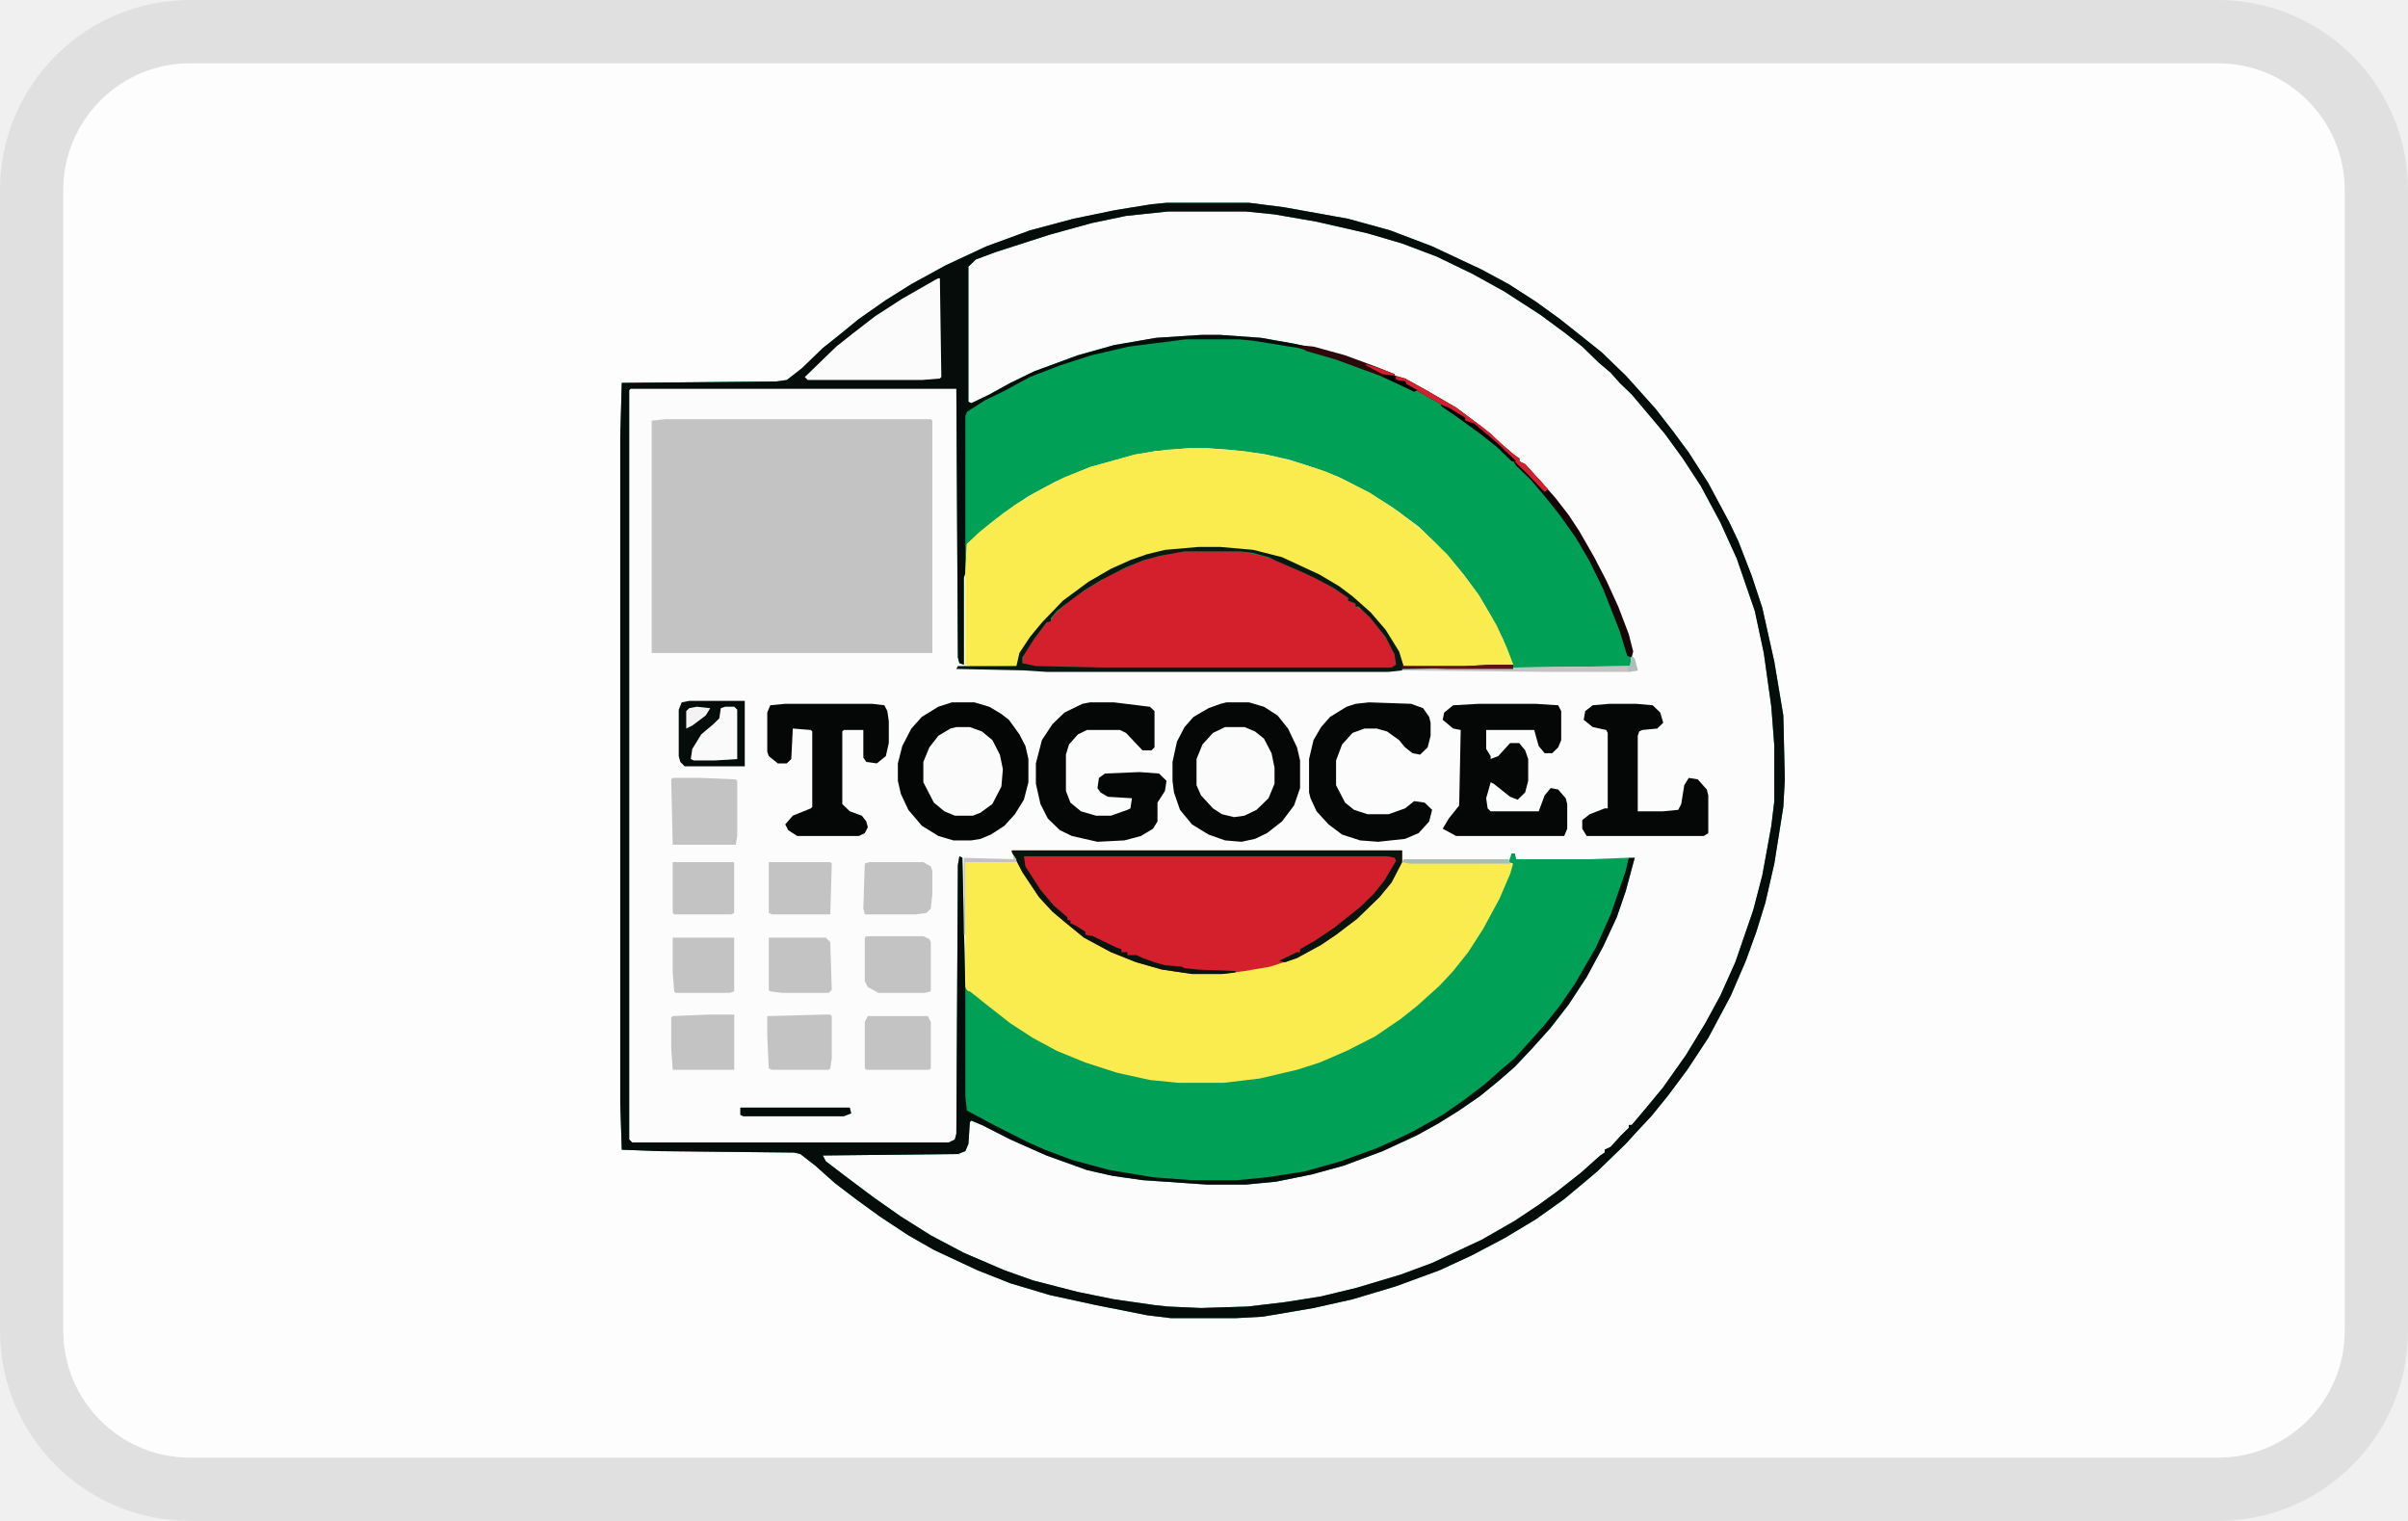
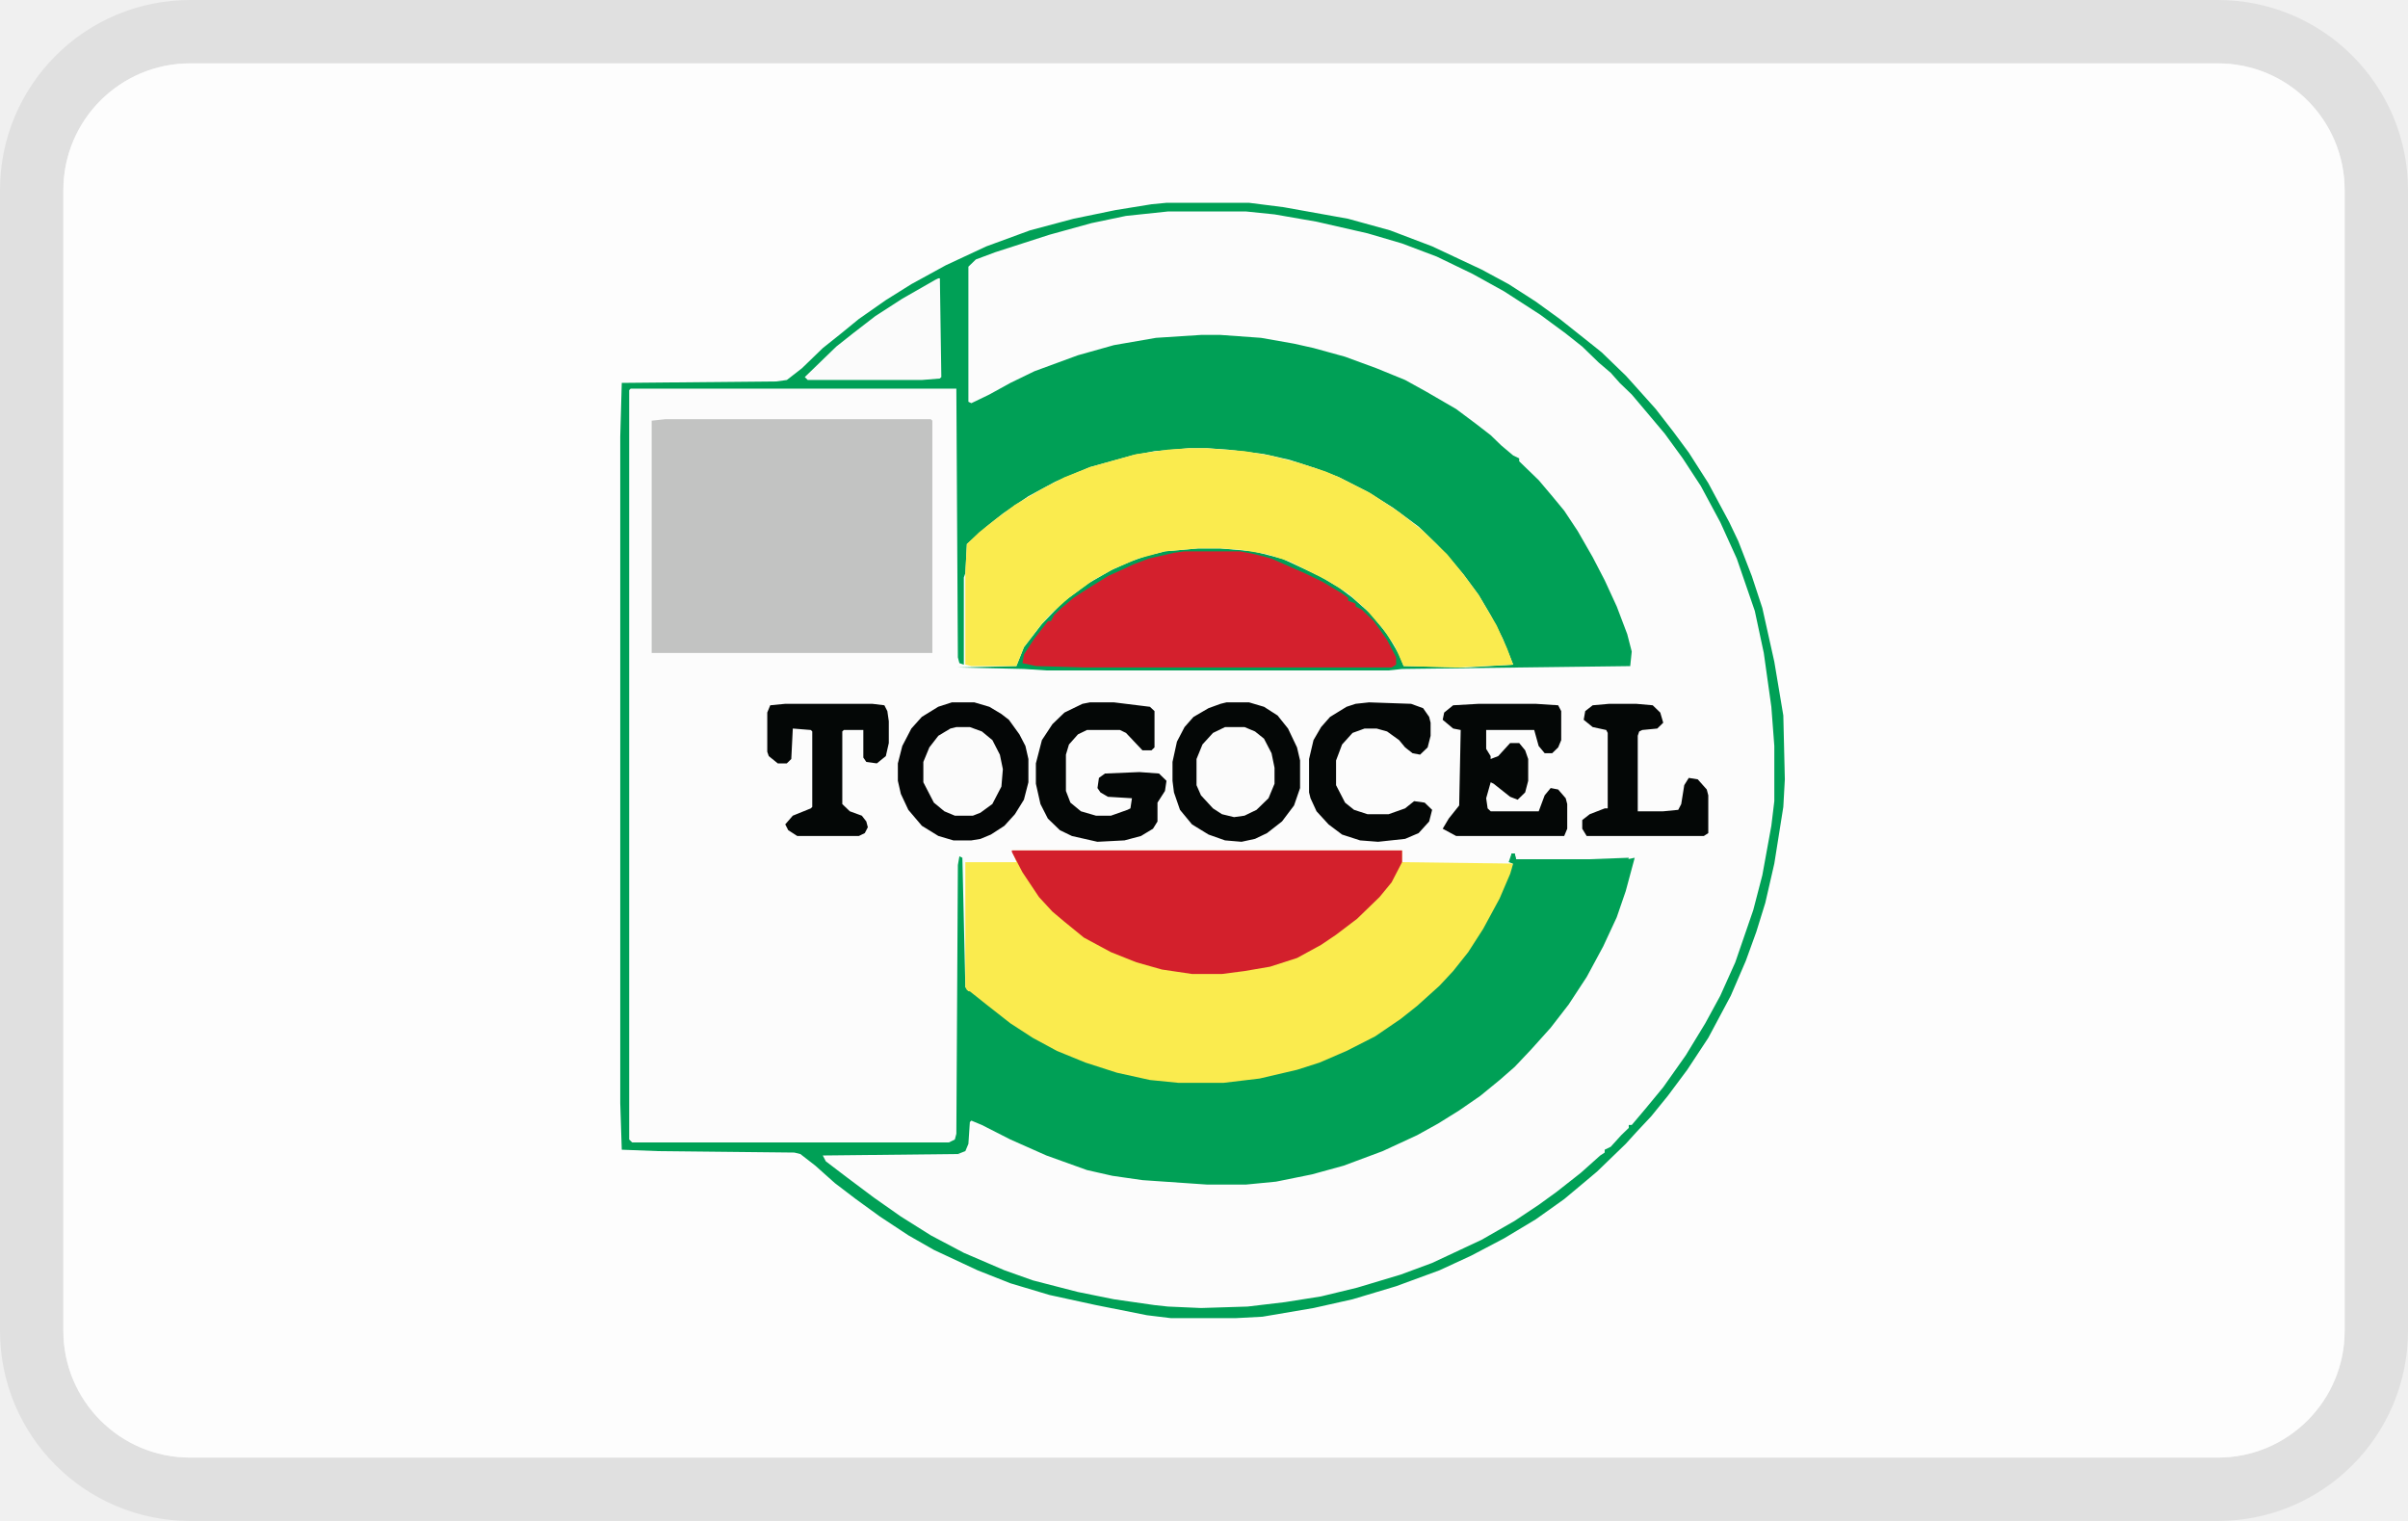
<svg xmlns="http://www.w3.org/2000/svg" width="38" height="24" viewBox="0 0 38 24" fill="none" role="img" aria-labelledby="pi-togocel">
  <g clip-path="url(#pi-togocel-clip0)">
    <path d="M35 .5H3A2.5 2.5 0 00.5 3v18A2.5 2.5 0 003 23.5h32a2.5 2.5 0 002.5-2.5V3A2.5 2.5 0 0035 .5z" stroke="#000" stroke-opacity=".07" />
    <g clip-path="url(#pi-togocel-clip1)">
      <path d="M1 1h36v22H1V1z" fill="#FDFDFD" />
      <path d="M18.408 3.2h1.302l.545.069 1.019.183.663.183.663.252.782.367.426.23.426.274.38.275.52.413.142.114.38.367.165.183.308.344.284.367.237.32.308.482.332.619.142.298.213.55.166.504.189.848.142.848.024 1.008-.024.435-.142.894-.142.619-.142.458-.166.458-.237.55-.355.665-.332.504-.308.413-.26.32-.237.253-.166.183-.45.435-.19.16-.33.276-.45.32-.498.299-.521.274-.498.23-.686.252-.687.206-.616.138-.805.137-.427.023H18.48l-.379-.046-.805-.16-.735-.16-.615-.184-.521-.206-.687-.321-.403-.23-.45-.297-.379-.275-.331-.252-.308-.275-.237-.184-.095-.023-2.155-.023-.568-.022-.024-.734V6.89l.024-.848 2.439-.023.166-.023.237-.184.331-.32.26-.207.309-.252.426-.298.403-.252.544-.298.64-.298.687-.252.686-.183.664-.137.568-.092.237-.023z" fill="#FCFCFC" />
      <path d="M18.408 3.2h1.302l.545.069 1.019.183.663.183.663.252.782.367.426.23.426.274.38.275.52.413.142.114.38.367.165.183.308.344.284.367.237.32.308.482.332.619.142.298.213.55.166.504.189.848.142.848.024 1.008-.024.435-.142.894-.142.619-.142.458-.166.458-.237.55-.355.665-.332.504-.308.413-.26.32-.237.253-.166.183-.45.435-.19.16-.33.276-.45.32-.498.299-.521.274-.498.23-.686.252-.687.206-.616.138-.805.137-.427.023H18.48l-.379-.046-.805-.16-.735-.16-.615-.184-.521-.206-.687-.321-.403-.23-.45-.297-.379-.275-.331-.252-.308-.275-.237-.184-.095-.023-2.155-.023-.568-.022-.024-.734V6.89l.024-.848 2.439-.023.166-.023.237-.184.331-.32.26-.207.309-.252.426-.298.403-.252.544-.298.64-.298.687-.252.686-.183.664-.137.568-.092.237-.023zm.024.137l-.664.07-.544.114-.663.183-.853.275-.308.115-.118.114V6.34l.047.022.284-.137.332-.183.379-.184.686-.252.569-.16.663-.115.71-.046h.308l.64.046.521.092.308.069.497.137.498.183.45.184.331.183.474.275.308.23.237.183.165.16.19.16.095.046v.046l.308.298.213.252.19.23.212.32.237.413.19.366.19.413.165.435.071.275-.024.23-3.6.045-.213.023h-5.4l-.355-.023-1.042-.023.924-.023.118-.297.284-.367.332-.344.402-.298.356-.206.308-.138.26-.091.284-.07.521-.045h.355l.522.046.45.115.592.275.308.183.213.16.284.252.26.321.19.321.071.183.971.023.758-.045-.166-.413-.19-.367-.189-.32-.237-.321-.213-.252-.213-.23-.284-.275-.403-.298-.402-.252-.45-.229-.356-.137-.426-.138-.403-.091-.568-.07-.332-.022h-.284l-.545.046-.355.068-.663.184-.545.229-.426.23-.403.274-.26.206-.308.275-.024.459-.024.068v1.376l-.07-.024-.024-.091-.024-4.24h-5.14l-.023.023v11.825l.047.046h4.998l.094-.046.024-.091.024-4.24.024-.138.047.023.047 2.04.095.115.237.183.379.298.355.229.379.206.45.183.497.161.521.114.45.046h.71l.57-.068.591-.138.356-.114.426-.184.45-.229.403-.275.26-.206.355-.321.237-.252.237-.298.237-.367.26-.481.166-.39.024-.16-.047-.023.023-.137h.048l.023.114h1.16l.593-.023.118-.023-.142.527-.142.413-.213.458-.26.482-.285.435-.284.367-.308.343-.26.275-.237.207-.308.252-.332.229-.331.206-.332.184-.545.252-.615.229-.498.137-.568.115-.474.046h-.616l-1.018-.07-.474-.068-.402-.091-.64-.23-.568-.252-.45-.229-.166-.069-.024.023-.023.344-.048.114-.118.046-2.132.023.048.092.331.252.427.32.426.299.474.298.52.275.64.275.45.16.71.183.569.115.64.092.213.023.52.023.735-.023.592-.07.568-.09.569-.138.687-.206.497-.184.782-.366.52-.298.38-.253.284-.206.379-.298.308-.275.07-.046v-.045l.095-.046.166-.183.119-.115v-.046h.047l.213-.252.284-.344.356-.504.307-.504.237-.435.237-.528.284-.825.143-.55.142-.779.047-.39v-.87l-.047-.619-.119-.848-.142-.664-.284-.825-.26-.573-.308-.573-.285-.436-.284-.39-.308-.366-.213-.252-.19-.183-.142-.16-.189-.161-.26-.252-.261-.207-.403-.297-.568-.367-.497-.275-.569-.275-.545-.206-.544-.16-.806-.184-.663-.115-.45-.046h-1.231z" fill="#00A056" />
      <path d="M15.969 13.42h6.157v.184l1.753.023-.047.206-.213.482-.237.435-.332.458-.213.23-.166.183-.166.16-.19.16-.402.298-.308.184-.544.275-.498.183-.568.138-.427.068-.26.023h-.71l-.45-.046-.593-.137-.497-.16-.426-.184-.332-.183-.284-.183-.332-.252-.308-.253-.118-.091-.024-.046v-1.97h.806l-.071-.184z" fill="#FAEB4E" />
      <path d="M23.855 13.467h.048l.023.091h1.16l.617-.023-.095.367-.237.642-.213.458-.308.527-.19.275-.213.275-.284.321-.213.23-.118.137-.19.16-.26.23-.308.228-.427.275-.378.207-.38.183-.592.23-.45.137-.402.091-.64.092-.284.023h-.71l-.616-.046-.687-.115-.592-.16-.592-.23-.569-.274-.497-.275-.024-.23v-1.65h.071l.26.207.38.298.355.23.379.205.45.184.497.16.521.115.45.045h.71l.57-.068.591-.138.356-.114.426-.184.45-.229.403-.275.26-.206.355-.32.214-.23.237-.298.236-.367.26-.48.167-.39.047-.16-.071-.024.047-.137z" fill="#00A056" />
      <path d="M10.497 6.615h4.192l.024.023v3.666h-4.429V6.638l.213-.023z" fill="#C2C3C2" />
-       <path d="M18.408 3.2h1.302l.545.069 1.019.183.663.183.663.252.782.367.426.23.426.274.38.275.52.413.142.114.38.367.165.183.308.344.284.367.237.32.308.482.332.619.142.298.213.55.166.504.189.848.142.848.024 1.008-.024.435-.142.894-.142.619-.142.458-.166.458-.237.55-.355.665-.332.504-.308.413-.26.32-.237.253-.166.183-.45.435-.19.16-.33.276-.45.32-.498.299-.521.274-.498.23-.686.252-.687.206-.616.138-.805.137-.427.023H18.48l-.379-.046-.805-.16-.735-.16-.615-.184-.521-.206-.687-.321-.403-.23-.45-.297-.379-.275-.331-.252-.308-.275-.237-.184-.095-.023-2.155-.023-.568-.022-.024-.734V6.89l.024-.848 2.439-.023.166-.023.237-.184.331-.32.26-.207.309-.252.426-.298.403-.252.544-.298.64-.298.687-.252.686-.183.664-.137.568-.092.237-.023zm.024.137l-.664.07-.544.114-.663.183-.853.275-.308.115-.118.114V6.34l.047.022.284-.137.332-.183.379-.184.686-.252.569-.16.663-.115.71-.046h.308l.64.046.521.092.308.069.497.137.498.183.45.184.331.183.474.275.308.23.237.183.165.16.19.16.095.046v.046l.308.298.213.252.19.23.212.32.237.413.19.366.19.413.165.435.071.275v.069h-.047l-.119-.39-.26-.664-.214-.436-.213-.366-.26-.367-.237-.298-.213-.252-.237-.23-.071-.114-.284-.275-.166-.137-.19-.16-.118-.024v-.045l-.331-.207-.285-.16-.07-.046-.214-.069-.45-.206-.687-.252-.592-.16-.71-.115-.237-.023h-.83l-.9.115-.591.137-.498.16-.473.184-.427.23-.284.137-.284.183-.024.069v2.475l-.024.068v1.376l-.07-.024-.024-.091-.024-4.24h-5.14l-.023.023v11.825l.047.046h4.998l.094-.046.024-.091.024-4.24.024-.138.047.023.047 2.109v1.65l.024.229.426.229.545.275.26.115.427.16.592.16.687.115.616.046h.71l.474-.046.592-.092.568-.16.569-.206.355-.16.237-.115.45-.252.331-.23.332-.252.284-.252.19-.16.165-.183.308-.344.237-.298.237-.344.332-.573.236-.527.237-.687.048-.207h.094l-.142.527-.142.413-.213.458-.26.482-.285.435-.284.367-.308.343-.26.275-.237.207-.308.252-.332.229-.331.206-.332.184-.545.252-.615.229-.498.137-.568.115-.474.046h-.616l-1.018-.07-.474-.068-.402-.091-.64-.23-.568-.252-.45-.229-.166-.069-.024.023-.023.344-.048.114-.118.046-2.132.023.048.092.331.252.427.32.426.299.474.298.52.275.64.275.45.16.71.183.569.115.64.092.213.023.52.023.735-.023.592-.07.568-.09.569-.138.687-.206.497-.184.782-.366.52-.298.38-.253.284-.206.379-.298.308-.275.07-.046v-.045l.095-.046.166-.183.119-.115v-.046h.047l.213-.252.284-.344.356-.504.307-.504.237-.435.237-.528.284-.825.143-.55.142-.779.047-.39v-.87l-.047-.619-.119-.848-.142-.664-.284-.825-.26-.573-.308-.573-.285-.436-.284-.39-.308-.366-.213-.252-.19-.183-.142-.16-.189-.161-.26-.252-.261-.207-.403-.297-.568-.367-.497-.275-.569-.275-.545-.206-.544-.16-.806-.184-.663-.115-.45-.046h-1.231z" fill="#050C09" />
      <path d="M18.763 7.073h.284l.593.046.402.068.45.115.427.138.213.091.497.252.45.298.379.298.379.367.26.32.237.321.285.482.165.366.095.253-.876.045-.853-.023-.142-.32-.19-.275-.26-.298-.284-.252-.332-.207-.592-.298-.355-.114-.403-.069-.331-.023h-.356l-.52.046-.427.115-.379.16-.332.183-.378.275-.285.252-.165.184-.261.344-.119.297h-.71l-.095-.022V9.044l.024-.459.19-.183.26-.206.308-.23.426-.251.355-.184.403-.16.734-.206.498-.07.331-.022z" fill="#FAEB4E" />
      <path d="M15.968 13.42h6.158v.184l-.166.32-.189.23-.355.344-.332.252-.237.16-.379.207-.426.137-.403.069-.355.046h-.473l-.474-.07-.403-.114-.402-.16-.427-.23-.308-.251-.19-.16-.212-.23-.26-.39-.167-.32v-.023z" fill="#D3202C" />
      <path d="M18.692 8.7h.876l.237.046.26.069.522.229.284.137.308.184.095.068v.046l.118.046v.046l.095.046.19.183.212.298.143.275v.115l-.072.045H17.13l-.782-.023-.213-.046.024-.137.166-.252.213-.275h.047l.047-.092.119-.114.19-.16.213-.138.331-.206.403-.184.237-.091.402-.092.166-.023z" fill="#D4202D" />
      <path d="M15.021 11.083h.355l.237.07.19.114.118.091.166.23.095.183.047.206v.367l-.071.275-.142.229-.166.183-.213.138-.166.069-.142.023h-.284l-.237-.07-.26-.16-.214-.252-.118-.252-.047-.206v-.275l.07-.275.143-.275.165-.184.26-.16.214-.069z" fill="#040606" />
      <path d="M19.355 11.083h.356l.236.07.214.137.165.206.142.298.048.206v.435l-.095.275-.19.252-.236.184-.19.091-.213.046-.26-.022-.26-.092-.261-.16-.19-.23-.095-.275-.023-.183v-.298l.07-.32.12-.23.141-.16.237-.138.19-.069.094-.023zM23.334 11.106h.9l.355.023.048.092v.458l-.048.115-.094.091h-.119l-.095-.114-.07-.252h-.758v.298l.07.114v.046l.12-.046.188-.206h.143l.094.114.048.138v.344l-.048.183-.118.115-.119-.046-.26-.206-.047-.023-.071.252.023.16.048.046h.758l.094-.252.095-.115.118.023.119.138.024.091v.39l-.048.115H22.98l-.213-.115.095-.16.165-.207.024-1.191-.119-.023-.165-.138.023-.114.142-.115.403-.023zM17.2 11.083h.379l.568.07.072.068v.573l-.048.046h-.142l-.26-.275-.095-.046h-.521l-.142.069-.142.16-.048.16v.573l.071.184.166.137.237.069h.237l.26-.092.047-.023.024-.16-.379-.023-.118-.069-.047-.069.023-.16.095-.069.545-.023.308.023.118.115-.024.16-.118.184v.298l-.071.114-.19.115-.26.069-.427.022-.402-.091-.19-.092-.19-.183-.117-.23-.072-.32v-.321l.095-.367.166-.252.19-.183.284-.138.118-.023zM12.392 11.106h1.374l.19.023.047.092.023.16v.344l-.047.206-.142.115-.166-.023-.047-.069v-.435h-.308l-.024.023v1.146l.119.114.189.069.071.091.024.092-.048.092-.094.046h-.971l-.143-.092-.047-.092.119-.137.284-.115.023-.023v-1.191l-.023-.023-.284-.023-.024.481-.071.069h-.142l-.142-.115-.024-.068v-.62l.047-.114.237-.023zM21.605 11.083l.663.023.19.069.095.137.023.092v.207l-.047.183-.119.114-.118-.022-.118-.092-.095-.115-.19-.137-.165-.046h-.19l-.19.069-.165.183-.095.252v.39l.142.275.142.114.213.069h.332l.26-.092.143-.114.166.023.118.114-.047.184-.166.183-.213.091-.427.046-.284-.022-.284-.092-.213-.16-.19-.207-.095-.206-.023-.092v-.527l.07-.298.12-.206.141-.16.26-.16.143-.047.213-.023z" fill="#040706" />
      <path d="M14.808 4.392h.024l.023 1.558-.024.023-.284.023h-1.8L12.7 5.95l.497-.481.26-.206.356-.275.426-.275.521-.298.048-.023z" fill="#FBFBFB" />
      <path d="M25.395 11.106h.426l.26.023.119.115.047.16-.094.092-.237.023-.048.023-.023.068v1.192h.402l.237-.023.047-.091.048-.299.071-.114.142.023.142.16.024.092v.596l-.071.046h-1.848l-.07-.115v-.137l.118-.092.237-.092h.047v-1.191l-.024-.046-.213-.046-.142-.115.024-.137.118-.092.26-.023z" fill="#040706" />
      <path d="M19.332 11.473h.308l.165.069.142.114.119.23.047.229v.252l-.095.229-.189.183-.19.092-.165.023-.19-.046-.142-.092-.19-.206-.07-.16v-.413l.094-.23.166-.182.19-.092zM15.092 11.473h.213l.19.069.166.137.118.23.047.228-.023.275-.143.275-.189.138-.118.046h-.285l-.165-.069-.166-.137-.166-.321v-.321l.095-.23.142-.183.19-.114.094-.023z" fill="#FBFBFB" />
-       <path d="M18.905 8.631h.356l.52.046.45.115.593.275.308.183.213.16.284.252.237.275.213.344.071.23h.971l.426-.023h.332v.068l-1.753.023-.213.023h-5.4l-.355-.023-1.066-.023.024-.046h.924l.047-.206.166-.252.19-.23.33-.343.403-.298.356-.206.308-.138.26-.091.284-.069.521-.046zm-.213.069l-.379.069-.26.068-.285.115-.402.206-.26.16-.309.23-.118.092-.095.114V9.8l-.07.023-.19.252-.19.298v.092l.213.045 1.066.023h4.548l.07-.045-.023-.16-.142-.276-.237-.298-.19-.183h-.047v-.046l-.118-.046v-.046l-.237-.16-.26-.138-.19-.091-.426-.184-.143-.068-.26-.07-.19-.022h-.876z" fill="#061A11" />
-       <path d="M10.616 12.275h.45l.545.023.023.023v.87l-.023.138h-.995l-.024-1.031.024-.023z" fill="#C2C3C2" />
-       <path d="M10.876 11.06h.877v1.032h-.948l-.07-.07-.024-.09v-.734l.047-.115.118-.023z" fill="#040D09" />
-       <path d="M15.968 13.42h6.158v.184l-.166.32-.189.23-.355.344-.332.252-.237.16-.379.207-.19.068-.094-.023.284-.137h.048v-.046l.237-.137.308-.207.402-.32.213-.207.166-.206.19-.32-.024-.047-.119-.023h-5.731l.023.16.237.367.213.253.214.183v.046h.047v.046l.095.045.142.092v.046l.118.023.38.183.07.023v.046h.095v.046h.142l.095.046.19.068.165.046.26.023.048.023.213.023.592.023v.023l-.213.023h-.473l-.474-.07-.403-.114-.402-.16-.427-.23-.308-.251-.19-.16-.212-.23-.26-.39-.167-.32v-.023z" fill="#04160E" />
-       <path d="M13.671 14.773h.9l.095.046.023.046v.779l-.094.023h-.735l-.165-.092-.048-.092v-.687l.024-.023zM13.695 16.033h.947l.047.092v.733l-.023.023h-.995l-.024-.023v-.733l.048-.092zM13.718 13.604h.853l.118.069.024.069v.366l-.024.23-.07.068-.166.023h-.806l-.023-.091.023-.711.071-.023zM12.984 16.01h.119l.023.023v.665l-.023.16-.024.023h-.9l-.047-.023-.024-.504v-.32l.876-.024zM11.184 16.01h.403v.871h-.971l-.024-.343v-.482l.024-.023.568-.023zM12.132 14.796h.9l.07.069.024.756-.047.046h-.734l-.19-.023-.023-.023v-.825zM10.616 14.796h.97v.848l-.07.023h-.853l-.024-.023-.023-.298v-.55zM12.132 13.604h.97l.024.023-.023.802h-.924l-.047-.023v-.802zM10.616 13.604h.97v.802l-.046.023h-.9l-.024-.023v-.802z" fill="#C2C3C2" />
-       <path d="M22.008 5.927l.166.046.331.183.474.275.308.23.237.183.165.16.19.16.095.07v.045l.095.046.165.183.308.344.213.275.166.252.237.413.19.366.189.413.166.435.07.275-.023.092-.071-.023-.118-.39-.261-.664-.213-.436-.213-.366-.26-.367-.238-.298-.213-.252-.237-.229-.07-.115-.261-.252-.095-.068v-.046l-.118-.046-.143-.138-.118-.045v-.046l-.118-.046-.213-.138-.285-.16-.236-.138-.237-.114-.024-.069z" fill="#170608" />
-       <path d="M11.445 11.152h.142l.047.046v.78L11.28 12h-.332l-.047-.023.024-.16.142-.23.19-.16.094-.092.024-.16.07-.023z" fill="#FAFAFA" />
-       <path d="M11.681 17.477h1.73l.023.092-.118.046h-1.587l-.047-.023v-.115z" fill="#040C09" />
-       <path d="M25.75 10.35l.047.046.048.183-.142.023h-1.28l-2.297-.023v-.023l3.6-.046.024-.16z" fill="#C2C3C2" />
-       <path d="M22.008 5.927l.166.046.331.183.474.275.308.23.237.183.165.16.19.16.095.07v.045l.095.046.165.183.19.207-.048.045-.284-.297-.497-.482-.095-.068v-.046l-.118-.046-.143-.138-.118-.045v-.046l-.118-.046-.213-.138-.285-.16-.236-.138-.237-.114-.024-.069z" fill="#D4202D" />
-       <path d="M20.492 5.446l.237.023.497.137.498.184.284.114.024.092.142.023.023.046.166.091-.047.023-.545-.252-.687-.252-.474-.138-.118-.091z" fill="#2C090C" />
-       <path d="M22.15 13.558h1.658l.024.07h-1.587l-.119-.024.024-.046z" fill="#A8BEB4" />
-       <path d="M23.24 6.637l.142.092.236.206.308.275.048.023v.046l.094.046.166.183.19.207-.048.045-.284-.298-.497-.48-.095-.07v-.045l-.118-.046-.143-.138v-.046z" fill="#D21F2C" />
-       <path d="M10.995 11.152l.213.023-.071.115-.213.16-.095.046v-.275l.047-.046.119-.023z" fill="#F3F3F3" />
-       <path d="M22.126 10.465l.024.045h.971l.426-.022h.332v.068h-1.042l-.71-.023v-.068z" fill="#621117" />
-       <path d="M15.992 13.49l.047.068v.046h-.805v1.146h-.023v-1.214l.781.022v-.068z" fill="#C2C3C1" />
-       <path d="M22.742 6.385l.118.046.261.16v.046l.142.046.38.321.283.275h-.07l-.238-.229-.26-.206-.38-.275-.236-.16v-.024zM21.842 5.904l.166.023.024.069.142.023.023.046.166.091-.047.023-.474-.229v-.046z" fill="#050405" />
-       <path d="M25.75 10.35l.047.046.048.183-.142.023-.024-.092h.047l.024-.16z" fill="#ADBFB6" />
-       <path d="M21.558 5.744l.213.069.237.091v.023l-.19-.023-.26-.137v-.023zM24.187 7.485l.118.092.119.16h-.071l-.19-.206.024-.046z" fill="#D4202D" />
    </g>
  </g>
  <defs>
    <clipPath id="pi-togocel-clip0">
      <path fill="#fff" d="M0 0h38v24H0z" />
    </clipPath>
    <clipPath id="pi-togocel-clip1">
      <rect x="1" y="1" width="36" height="22" rx="2" fill="#fff" />
    </clipPath>
  </defs>
</svg>
